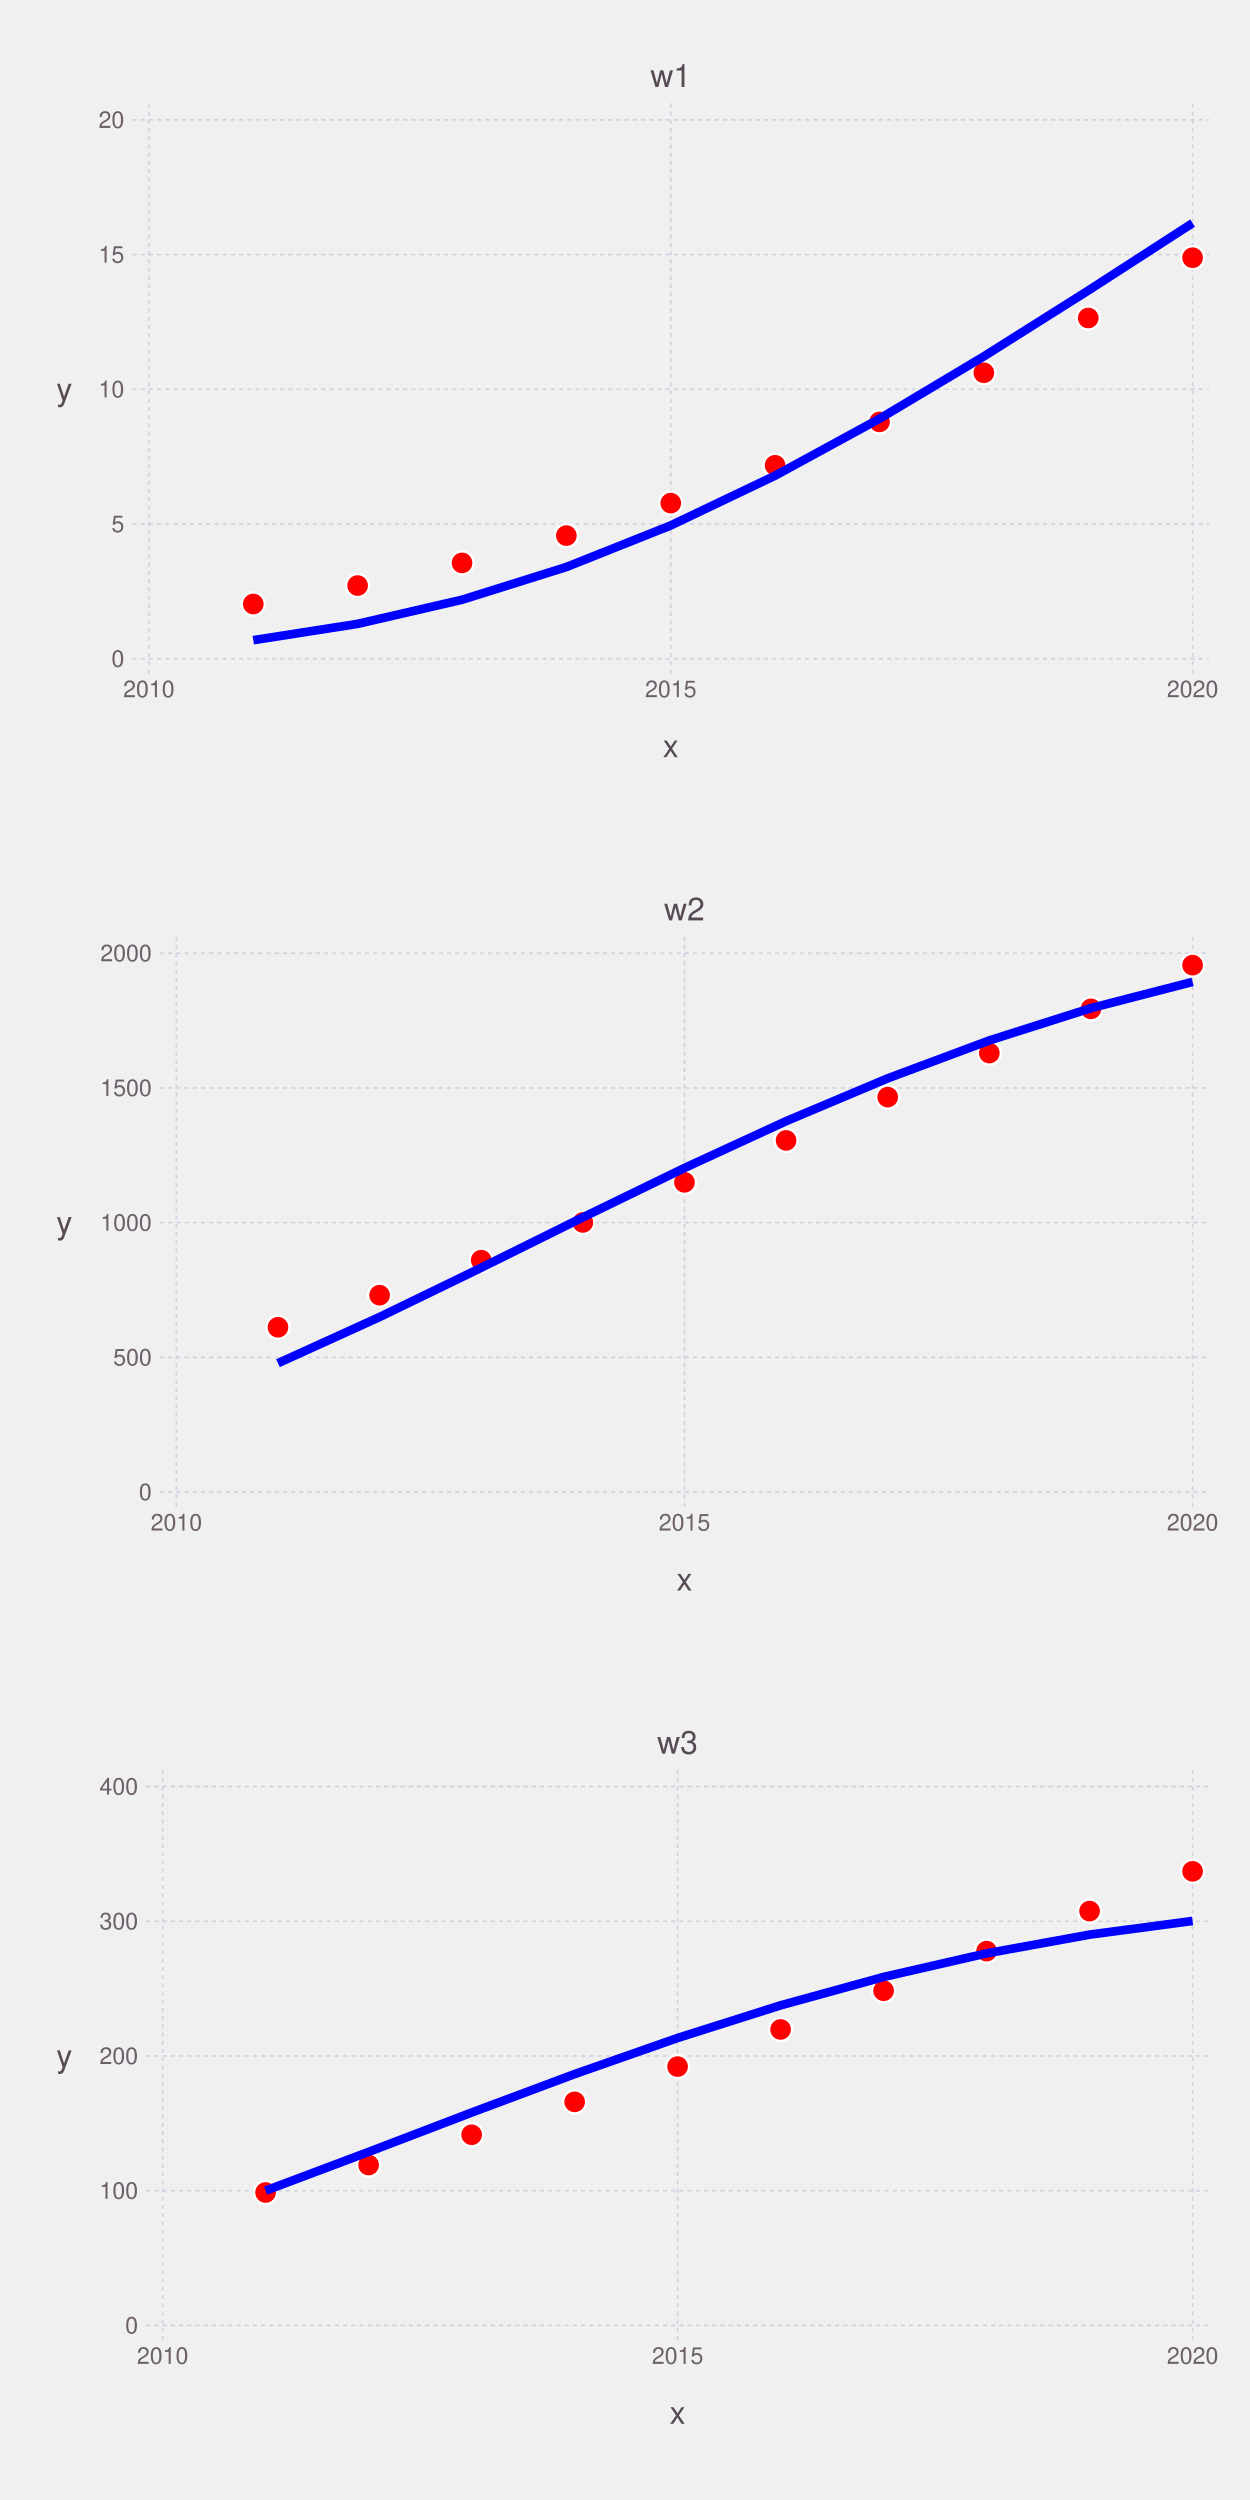
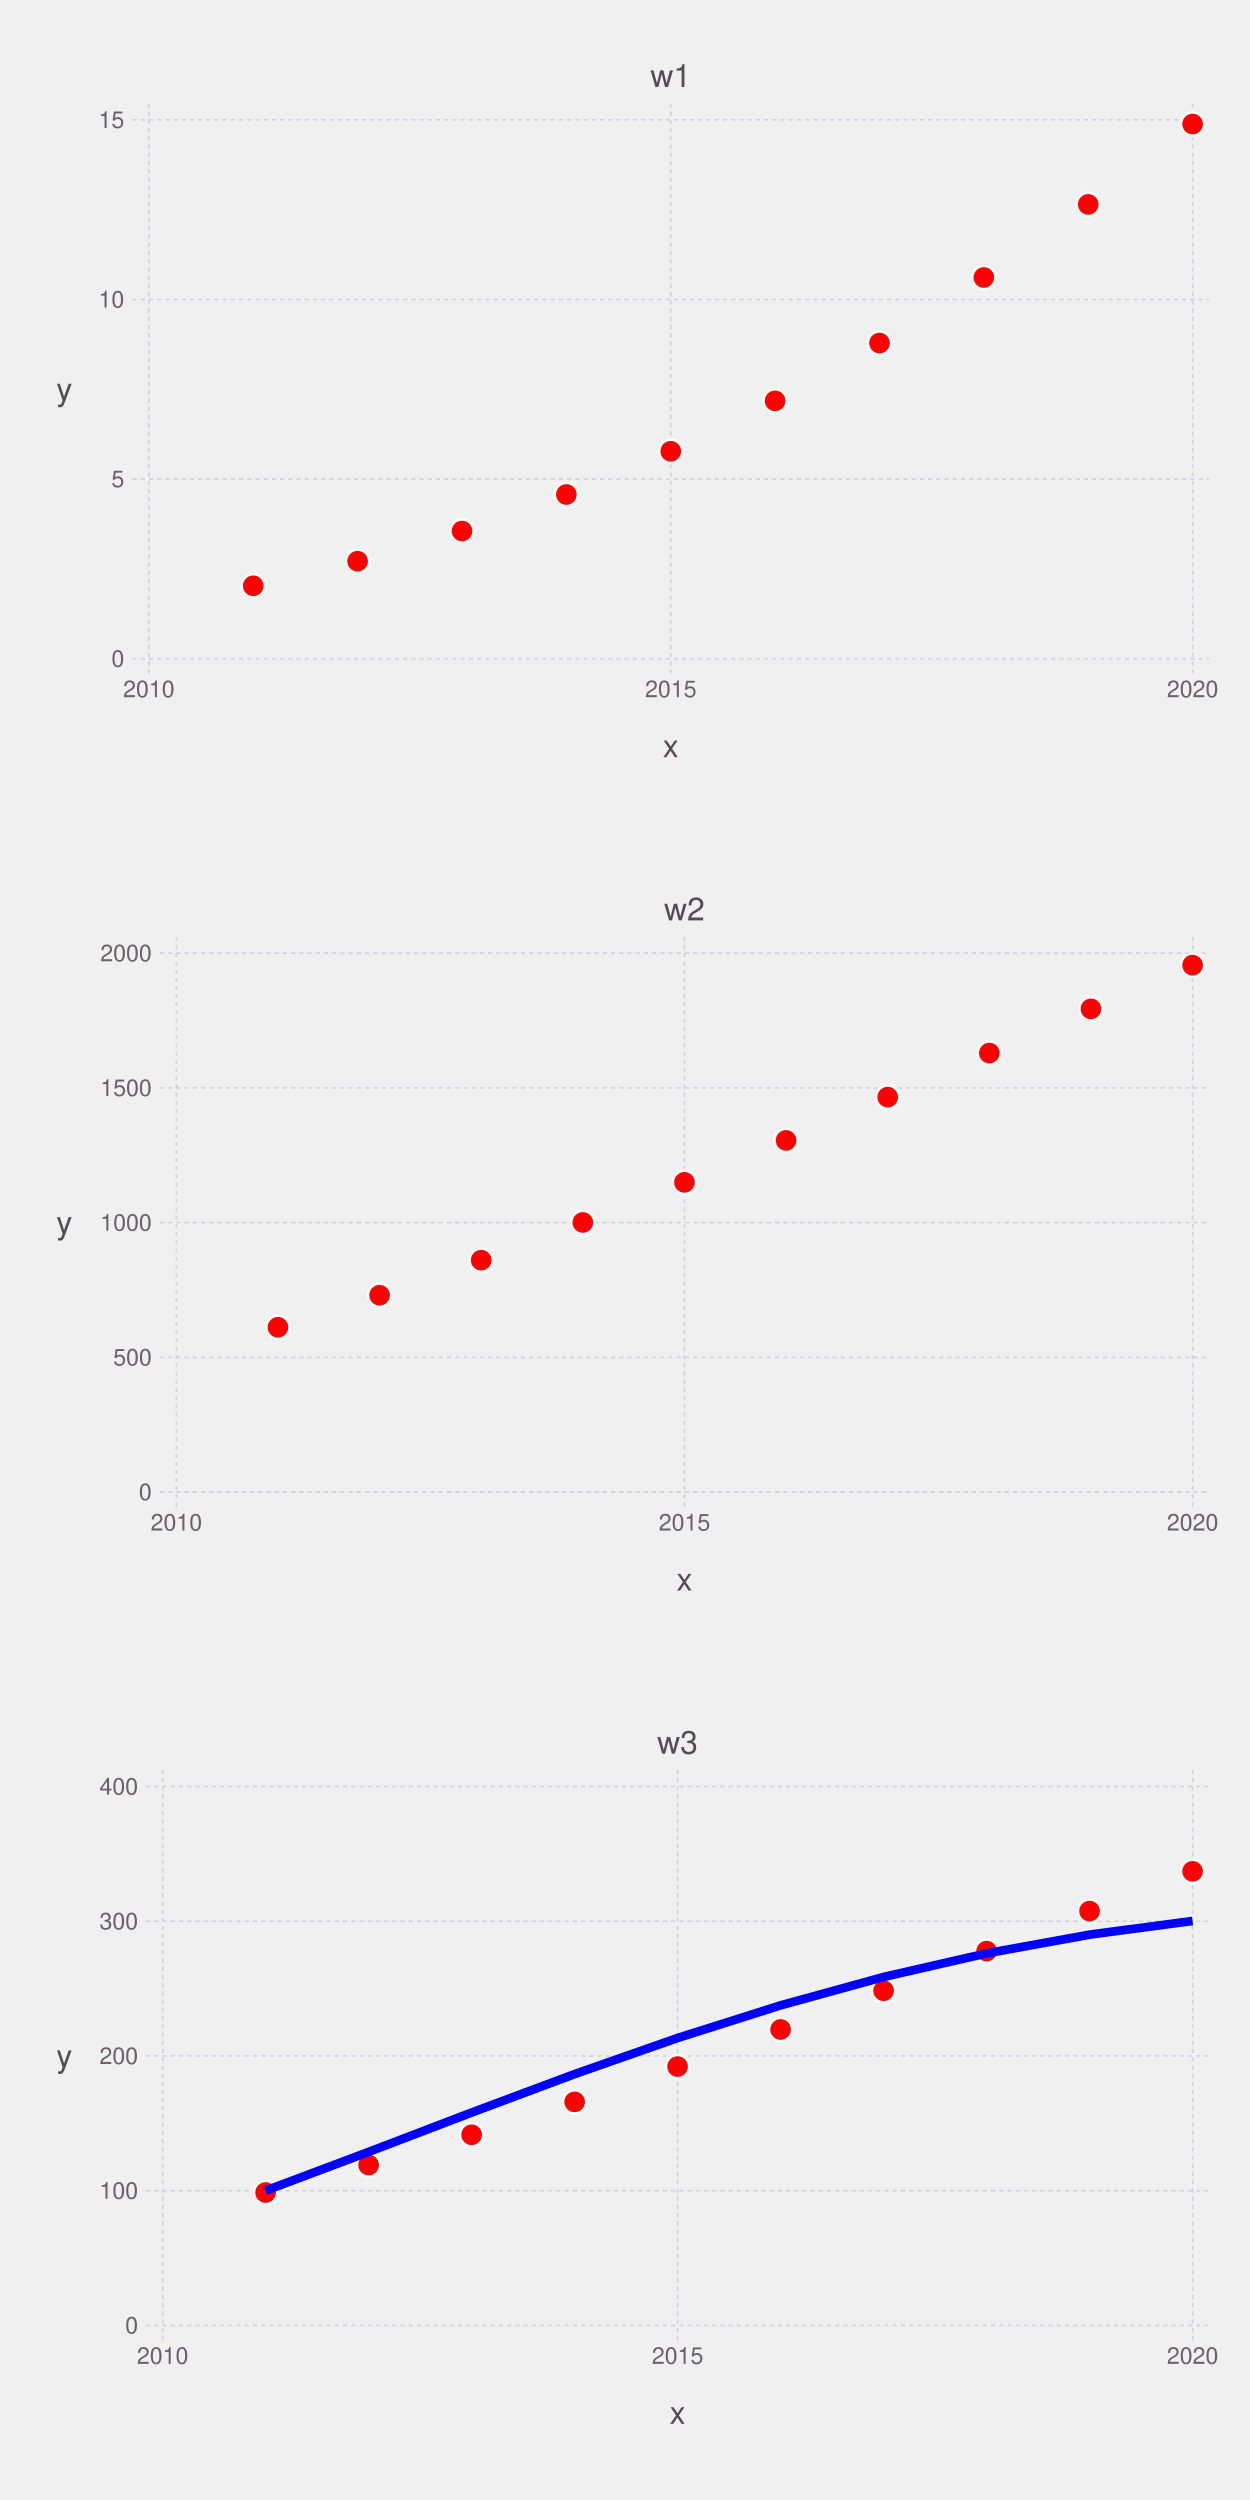
<svg xmlns="http://www.w3.org/2000/svg" xmlns:xlink="http://www.w3.org/1999/xlink" version="1.2" width="152.4mm" height="304.8mm" viewBox="0 0 152.4 304.8" stroke="none" fill="#000000" stroke-width="0.3" font-size="3.88">
-   <g class="plotroot xscalable yscalable" id="img-c5066367-1">
-     <g font-size="3.88" font-family="'PT Sans','Helvetica Neue','Helvetica',sans-serif" fill="#564A55" stroke="#000000" stroke-opacity="0.000" id="img-c5066367-2">
+   <g class="plotroot xscalable yscalable" id="img-4531bbf8-1">
+     <g font-size="3.88" font-family="'PT Sans','Helvetica Neue','Helvetica',sans-serif" fill="#564A55" stroke="#000000" stroke-opacity="0.000" id="img-4531bbf8-2">
      <text x="82.61" y="293.19" text-anchor="middle" dy="0.6em">x</text>
    </g>
-     <g class="guide xlabels" font-size="2.82" font-family="'PT Sans Caption','Helvetica Neue','Helvetica',sans-serif" fill="#6C606B" id="img-c5066367-3">
+     <g class="guide xlabels" font-size="2.82" font-family="'PT Sans Caption','Helvetica Neue','Helvetica',sans-serif" fill="#6C606B" id="img-4531bbf8-3">
      <text x="19.83" y="286.51" text-anchor="middle" dy="0.6em">2010</text>
      <text x="82.61" y="286.51" text-anchor="middle" dy="0.6em">2015</text>
      <text x="145.4" y="286.51" text-anchor="middle" dy="0.6em">2020</text>
    </g>
-     <g clip-path="url(#img-c5066367-4)">
-       <g id="img-c5066367-5">
-         <g pointer-events="visible" opacity="1" fill="#000000" fill-opacity="0.000" stroke="#000000" stroke-opacity="0.000" class="guide background" id="img-c5066367-6">
+     <g clip-path="url(#img-4531bbf8-4)">
+       <g id="img-4531bbf8-5">
+         <g pointer-events="visible" opacity="1" fill="#000000" fill-opacity="0.000" stroke="#000000" stroke-opacity="0.000" class="guide background" id="img-4531bbf8-6">
          <rect x="17.83" y="215.81" width="129.57" height="69.7" />
        </g>
-         <g class="guide ygridlines xfixed" stroke-dasharray="0.5,0.5" stroke-width="0.2" stroke="#D0D0E0" id="img-c5066367-7">
+         <g class="guide ygridlines xfixed" stroke-dasharray="0.5,0.5" stroke-width="0.2" stroke="#D0D0E0" id="img-4531bbf8-7">
          <path fill="none" d="M17.83,283.51 L 147.4 283.51" />
          <path fill="none" d="M17.83,267.09 L 147.4 267.09" />
          <path fill="none" d="M17.83,250.66 L 147.4 250.66" />
          <path fill="none" d="M17.83,234.24 L 147.4 234.24" />
          <path fill="none" d="M17.83,217.81 L 147.4 217.81" />
        </g>
-         <g class="guide xgridlines yfixed" stroke-dasharray="0.5,0.5" stroke-width="0.2" stroke="#D0D0E0" id="img-c5066367-8">
+         <g class="guide xgridlines yfixed" stroke-dasharray="0.5,0.5" stroke-width="0.2" stroke="#D0D0E0" id="img-4531bbf8-8">
          <path fill="none" d="M19.83,215.81 L 19.83 285.51" />
          <path fill="none" d="M82.61,215.81 L 82.61 285.51" />
          <path fill="none" d="M145.4,215.81 L 145.4 285.51" />
        </g>
-         <g class="plotpanel" id="img-c5066367-9">
-           <g class="geometry" id="img-c5066367-10">
-             <g class="color_RGBA{Float32}(1.0f0,0.0f0,0.0f0,1.0f0)" stroke="#FFFFFF" stroke-width="0.3" fill="#FF0000" id="img-c5066367-11">
-               <use xlink:href="#img-c5066367-12" x="32.38" y="267.31" />
-               <use xlink:href="#img-c5066367-12" x="44.94" y="263.96" />
-               <use xlink:href="#img-c5066367-12" x="57.5" y="260.27" />
-               <use xlink:href="#img-c5066367-12" x="70.06" y="256.26" />
-               <use xlink:href="#img-c5066367-12" x="82.61" y="251.96" />
-               <use xlink:href="#img-c5066367-12" x="95.17" y="247.43" />
-               <use xlink:href="#img-c5066367-12" x="107.73" y="242.71" />
-               <use xlink:href="#img-c5066367-12" x="120.29" y="237.88" />
-               <use xlink:href="#img-c5066367-12" x="132.84" y="233" />
-               <use xlink:href="#img-c5066367-12" x="145.4" y="228.15" />
+         <g class="plotpanel" id="img-4531bbf8-9">
+           <g class="geometry" id="img-4531bbf8-10">
+             <g class="color_RGBA{Float32}(1.0f0,0.0f0,0.0f0,1.0f0)" stroke="#FFFFFF" stroke-width="0.3" fill="#FF0000" id="img-4531bbf8-11">
+               <use xlink:href="#img-4531bbf8-12" x="32.38" y="267.31" />
+               <use xlink:href="#img-4531bbf8-12" x="44.94" y="263.96" />
+               <use xlink:href="#img-4531bbf8-12" x="57.5" y="260.27" />
+               <use xlink:href="#img-4531bbf8-12" x="70.06" y="256.26" />
+               <use xlink:href="#img-4531bbf8-12" x="82.61" y="251.96" />
+               <use xlink:href="#img-4531bbf8-12" x="95.17" y="247.43" />
+               <use xlink:href="#img-4531bbf8-12" x="107.73" y="242.71" />
+               <use xlink:href="#img-4531bbf8-12" x="120.29" y="237.88" />
+               <use xlink:href="#img-4531bbf8-12" x="132.84" y="233" />
+               <use xlink:href="#img-4531bbf8-12" x="145.4" y="228.15" />
            </g>
          </g>
-           <g stroke-width="1.06" fill="#000000" fill-opacity="0.000" class="geometry" stroke-dasharray="none" stroke="#0000FF" id="img-c5066367-13">
+           <g stroke-width="1.06" fill="#000000" fill-opacity="0.000" class="geometry" stroke-dasharray="none" stroke="#0000FF" id="img-4531bbf8-13">
            <path fill="none" d="M32.38,267.08 L 44.94 262.36 57.5 257.56 70.06 252.87 82.61 248.47 95.17 244.49 107.73 241.03 120.29 238.15 132.84 235.87 145.4 234.2" />
          </g>
        </g>
      </g>
    </g>
-     <g class="guide ylabels" font-size="2.82" font-family="'PT Sans Caption','Helvetica Neue','Helvetica',sans-serif" fill="#6C606B" id="img-c5066367-14">
+     <g class="guide ylabels" font-size="2.82" font-family="'PT Sans Caption','Helvetica Neue','Helvetica',sans-serif" fill="#6C606B" id="img-4531bbf8-14">
      <text x="16.83" y="283.51" text-anchor="end" dy="0.35em">0</text>
      <text x="16.83" y="267.09" text-anchor="end" dy="0.35em">100</text>
      <text x="16.83" y="250.66" text-anchor="end" dy="0.35em">200</text>
      <text x="16.83" y="234.24" text-anchor="end" dy="0.35em">300</text>
      <text x="16.83" y="217.81" text-anchor="end" dy="0.35em">400</text>
    </g>
-     <g font-size="3.88" font-family="'PT Sans','Helvetica Neue','Helvetica',sans-serif" fill="#564A55" stroke="#000000" stroke-opacity="0.000" id="img-c5066367-15">
+     <g font-size="3.88" font-family="'PT Sans','Helvetica Neue','Helvetica',sans-serif" fill="#564A55" stroke="#000000" stroke-opacity="0.000" id="img-4531bbf8-15">
      <text x="8.81" y="250.66" text-anchor="end" dy="0.35em">y</text>
    </g>
-     <g font-size="3.88" font-family="'PT Sans','Helvetica Neue','Helvetica',sans-serif" fill="#564A55" stroke="#000000" stroke-opacity="0.000" id="img-c5066367-16">
+     <g font-size="3.88" font-family="'PT Sans','Helvetica Neue','Helvetica',sans-serif" fill="#564A55" stroke="#000000" stroke-opacity="0.000" id="img-4531bbf8-16">
      <text x="82.61" y="213.81" text-anchor="middle">w3</text>
    </g>
  </g>
-   <g class="plotroot xscalable yscalable" id="img-c5066367-17">
-     <g font-size="3.88" font-family="'PT Sans','Helvetica Neue','Helvetica',sans-serif" fill="#564A55" stroke="#000000" stroke-opacity="0.000" id="img-c5066367-18">
+   <g class="plotroot xscalable yscalable" id="img-4531bbf8-17">
+     <g font-size="3.88" font-family="'PT Sans','Helvetica Neue','Helvetica',sans-serif" fill="#564A55" stroke="#000000" stroke-opacity="0.000" id="img-4531bbf8-18">
      <text x="83.45" y="191.59" text-anchor="middle" dy="0.6em">x</text>
    </g>
-     <g class="guide xlabels" font-size="2.82" font-family="'PT Sans Caption','Helvetica Neue','Helvetica',sans-serif" fill="#6C606B" id="img-c5066367-19">
+     <g class="guide xlabels" font-size="2.82" font-family="'PT Sans Caption','Helvetica Neue','Helvetica',sans-serif" fill="#6C606B" id="img-4531bbf8-19">
      <text x="21.5" y="184.91" text-anchor="middle" dy="0.6em">2010</text>
      <text x="83.45" y="184.91" text-anchor="middle" dy="0.6em">2015</text>
      <text x="145.4" y="184.91" text-anchor="middle" dy="0.6em">2020</text>
    </g>
-     <g clip-path="url(#img-c5066367-20)">
-       <g id="img-c5066367-21">
-         <g pointer-events="visible" opacity="1" fill="#000000" fill-opacity="0.000" stroke="#000000" stroke-opacity="0.000" class="guide background" id="img-c5066367-22">
+     <g clip-path="url(#img-4531bbf8-20)">
+       <g id="img-4531bbf8-21">
+         <g pointer-events="visible" opacity="1" fill="#000000" fill-opacity="0.000" stroke="#000000" stroke-opacity="0.000" class="guide background" id="img-4531bbf8-22">
          <rect x="19.5" y="114.21" width="127.9" height="69.7" />
        </g>
-         <g class="guide ygridlines xfixed" stroke-dasharray="0.5,0.5" stroke-width="0.2" stroke="#D0D0E0" id="img-c5066367-23">
+         <g class="guide ygridlines xfixed" stroke-dasharray="0.5,0.5" stroke-width="0.2" stroke="#D0D0E0" id="img-4531bbf8-23">
          <path fill="none" d="M19.5,181.91 L 147.4 181.91" />
          <path fill="none" d="M19.5,165.49 L 147.4 165.49" />
          <path fill="none" d="M19.5,149.06 L 147.4 149.06" />
          <path fill="none" d="M19.5,132.64 L 147.4 132.64" />
          <path fill="none" d="M19.5,116.21 L 147.4 116.21" />
        </g>
-         <g class="guide xgridlines yfixed" stroke-dasharray="0.5,0.5" stroke-width="0.2" stroke="#D0D0E0" id="img-c5066367-24">
+         <g class="guide xgridlines yfixed" stroke-dasharray="0.5,0.5" stroke-width="0.2" stroke="#D0D0E0" id="img-4531bbf8-24">
          <path fill="none" d="M21.5,114.21 L 21.5 183.91" />
          <path fill="none" d="M83.45,114.21 L 83.45 183.91" />
          <path fill="none" d="M145.4,114.21 L 145.4 183.91" />
        </g>
-         <g class="plotpanel" id="img-c5066367-25">
-           <g class="geometry" id="img-c5066367-26">
-             <g class="color_RGBA{Float32}(1.0f0,0.0f0,0.0f0,1.0f0)" stroke="#FFFFFF" stroke-width="0.3" fill="#FF0000" id="img-c5066367-27">
-               <use xlink:href="#img-c5066367-28" x="33.89" y="161.82" />
-               <use xlink:href="#img-c5066367-28" x="46.28" y="157.91" />
-               <use xlink:href="#img-c5066367-28" x="58.67" y="153.64" />
-               <use xlink:href="#img-c5066367-28" x="71.06" y="149.04" />
-               <use xlink:href="#img-c5066367-28" x="83.45" y="144.15" />
-               <use xlink:href="#img-c5066367-28" x="95.84" y="139.04" />
-               <use xlink:href="#img-c5066367-28" x="108.23" y="133.76" />
-               <use xlink:href="#img-c5066367-28" x="120.62" y="128.39" />
-               <use xlink:href="#img-c5066367-28" x="133.01" y="123" />
-               <use xlink:href="#img-c5066367-28" x="145.4" y="117.67" />
+         <g class="plotpanel" id="img-4531bbf8-25">
+           <g class="geometry" id="img-4531bbf8-26">
+             <g class="color_RGBA{Float32}(1.0f0,0.0f0,0.0f0,1.0f0)" stroke="#FFFFFF" stroke-width="0.3" fill="#FF0000" id="img-4531bbf8-27">
+               <use xlink:href="#img-4531bbf8-28" x="33.89" y="161.82" />
+               <use xlink:href="#img-4531bbf8-28" x="46.28" y="157.91" />
+               <use xlink:href="#img-4531bbf8-28" x="58.67" y="153.64" />
+               <use xlink:href="#img-4531bbf8-28" x="71.06" y="149.04" />
+               <use xlink:href="#img-4531bbf8-28" x="83.45" y="144.15" />
+               <use xlink:href="#img-4531bbf8-28" x="95.84" y="139.04" />
+               <use xlink:href="#img-4531bbf8-28" x="108.23" y="133.76" />
+               <use xlink:href="#img-4531bbf8-28" x="120.62" y="128.39" />
+               <use xlink:href="#img-4531bbf8-28" x="133.01" y="123" />
+               <use xlink:href="#img-4531bbf8-28" x="145.4" y="117.67" />
            </g>
          </g>
-           <g stroke-width="1.06" fill="#000000" fill-opacity="0.000" class="geometry" stroke-dasharray="none" stroke="#0000FF" id="img-c5066367-29">
-             <path fill="none" d="M33.89,166.2 L 46.28 160.57 58.67 154.56 71.06 148.42 83.45 142.4 95.84 136.69 108.23 131.47 120.62 126.85 133.01 122.91 145.4 119.71" />
+           <g class="geometry" id="img-4531bbf8-29">
+             <g class="color_RGBA{Float32}(0.0f0,0.0f0,1.0f0,1.0f0)" stroke="#FFFFFF" stroke-width="0.3" fill="#0000FF" id="img-4531bbf8-30">
+         </g>
          </g>
        </g>
      </g>
    </g>
-     <g class="guide ylabels" font-size="2.82" font-family="'PT Sans Caption','Helvetica Neue','Helvetica',sans-serif" fill="#6C606B" id="img-c5066367-30">
+     <g class="guide ylabels" font-size="2.82" font-family="'PT Sans Caption','Helvetica Neue','Helvetica',sans-serif" fill="#6C606B" id="img-4531bbf8-31">
      <text x="18.5" y="181.91" text-anchor="end" dy="0.35em">0</text>
      <text x="18.5" y="165.49" text-anchor="end" dy="0.35em">500</text>
      <text x="18.5" y="149.06" text-anchor="end" dy="0.35em">1000</text>
      <text x="18.5" y="132.64" text-anchor="end" dy="0.35em">1500</text>
      <text x="18.5" y="116.21" text-anchor="end" dy="0.35em">2000</text>
    </g>
-     <g font-size="3.88" font-family="'PT Sans','Helvetica Neue','Helvetica',sans-serif" fill="#564A55" stroke="#000000" stroke-opacity="0.000" id="img-c5066367-31">
+     <g font-size="3.88" font-family="'PT Sans','Helvetica Neue','Helvetica',sans-serif" fill="#564A55" stroke="#000000" stroke-opacity="0.000" id="img-4531bbf8-32">
      <text x="8.81" y="149.06" text-anchor="end" dy="0.35em">y</text>
    </g>
-     <g font-size="3.88" font-family="'PT Sans','Helvetica Neue','Helvetica',sans-serif" fill="#564A55" stroke="#000000" stroke-opacity="0.000" id="img-c5066367-32">
+     <g font-size="3.88" font-family="'PT Sans','Helvetica Neue','Helvetica',sans-serif" fill="#564A55" stroke="#000000" stroke-opacity="0.000" id="img-4531bbf8-33">
      <text x="83.45" y="112.21" text-anchor="middle">w2</text>
    </g>
  </g>
-   <g class="plotroot xscalable yscalable" id="img-c5066367-33">
-     <g font-size="3.88" font-family="'PT Sans','Helvetica Neue','Helvetica',sans-serif" fill="#564A55" stroke="#000000" stroke-opacity="0.000" id="img-c5066367-34">
+   <g class="plotroot xscalable yscalable" id="img-4531bbf8-34">
+     <g font-size="3.88" font-family="'PT Sans','Helvetica Neue','Helvetica',sans-serif" fill="#564A55" stroke="#000000" stroke-opacity="0.000" id="img-4531bbf8-35">
      <text x="81.78" y="89.99" text-anchor="middle" dy="0.6em">x</text>
    </g>
-     <g class="guide xlabels" font-size="2.82" font-family="'PT Sans Caption','Helvetica Neue','Helvetica',sans-serif" fill="#6C606B" id="img-c5066367-35">
+     <g class="guide xlabels" font-size="2.82" font-family="'PT Sans Caption','Helvetica Neue','Helvetica',sans-serif" fill="#6C606B" id="img-4531bbf8-36">
      <text x="18.15" y="83.31" text-anchor="middle" dy="0.6em">2010</text>
      <text x="81.78" y="83.31" text-anchor="middle" dy="0.6em">2015</text>
      <text x="145.4" y="83.31" text-anchor="middle" dy="0.6em">2020</text>
    </g>
-     <g clip-path="url(#img-c5066367-36)">
-       <g id="img-c5066367-37">
-         <g pointer-events="visible" opacity="1" fill="#000000" fill-opacity="0.000" stroke="#000000" stroke-opacity="0.000" class="guide background" id="img-c5066367-38">
+     <g clip-path="url(#img-4531bbf8-37)">
+       <g id="img-4531bbf8-38">
+         <g pointer-events="visible" opacity="1" fill="#000000" fill-opacity="0.000" stroke="#000000" stroke-opacity="0.000" class="guide background" id="img-4531bbf8-39">
          <rect x="16.15" y="12.61" width="131.25" height="69.7" />
        </g>
-         <g class="guide ygridlines xfixed" stroke-dasharray="0.5,0.5" stroke-width="0.2" stroke="#D0D0E0" id="img-c5066367-39">
+         <g class="guide ygridlines xfixed" stroke-dasharray="0.5,0.5" stroke-width="0.2" stroke="#D0D0E0" id="img-4531bbf8-40">
          <path fill="none" d="M16.15,80.31 L 147.4 80.31" />
-           <path fill="none" d="M16.15,63.89 L 147.4 63.89" />
-           <path fill="none" d="M16.15,47.46 L 147.4 47.46" />
-           <path fill="none" d="M16.15,31.04 L 147.4 31.04" />
+           <path fill="none" d="M16.15,58.41 L 147.4 58.41" />
+           <path fill="none" d="M16.15,36.51 L 147.4 36.51" />
          <path fill="none" d="M16.15,14.61 L 147.4 14.61" />
        </g>
-         <g class="guide xgridlines yfixed" stroke-dasharray="0.5,0.5" stroke-width="0.2" stroke="#D0D0E0" id="img-c5066367-40">
+         <g class="guide xgridlines yfixed" stroke-dasharray="0.5,0.5" stroke-width="0.2" stroke="#D0D0E0" id="img-4531bbf8-41">
          <path fill="none" d="M18.15,12.61 L 18.15 82.31" />
          <path fill="none" d="M81.78,12.61 L 81.78 82.31" />
          <path fill="none" d="M145.4,12.61 L 145.4 82.31" />
        </g>
-         <g class="plotpanel" id="img-c5066367-41">
-           <g class="geometry" id="img-c5066367-42">
-             <g class="color_RGBA{Float32}(1.0f0,0.0f0,0.0f0,1.0f0)" stroke="#FFFFFF" stroke-width="0.3" fill="#FF0000" id="img-c5066367-43">
-               <use xlink:href="#img-c5066367-44" x="30.88" y="73.64" />
-               <use xlink:href="#img-c5066367-44" x="43.6" y="71.39" />
-               <use xlink:href="#img-c5066367-44" x="56.33" y="68.63" />
-               <use xlink:href="#img-c5066367-44" x="69.05" y="65.3" />
-               <use xlink:href="#img-c5066367-44" x="81.78" y="61.34" />
-               <use xlink:href="#img-c5066367-44" x="94.5" y="56.73" />
-               <use xlink:href="#img-c5066367-44" x="107.23" y="51.44" />
-               <use xlink:href="#img-c5066367-44" x="119.95" y="45.45" />
-               <use xlink:href="#img-c5066367-44" x="132.68" y="38.77" />
-               <use xlink:href="#img-c5066367-44" x="145.4" y="31.42" />
+         <g class="plotpanel" id="img-4531bbf8-42">
+           <g class="geometry" id="img-4531bbf8-43">
+             <g class="color_RGBA{Float32}(1.0f0,0.0f0,0.0f0,1.0f0)" stroke="#FFFFFF" stroke-width="0.3" fill="#FF0000" id="img-4531bbf8-44">
+               <use xlink:href="#img-4531bbf8-45" x="30.88" y="71.42" />
+               <use xlink:href="#img-4531bbf8-45" x="43.6" y="68.42" />
+               <use xlink:href="#img-4531bbf8-45" x="56.33" y="64.74" />
+               <use xlink:href="#img-4531bbf8-45" x="69.05" y="60.29" />
+               <use xlink:href="#img-4531bbf8-45" x="81.78" y="55.02" />
+               <use xlink:href="#img-4531bbf8-45" x="94.5" y="48.87" />
+               <use xlink:href="#img-4531bbf8-45" x="107.23" y="41.82" />
+               <use xlink:href="#img-4531bbf8-45" x="119.95" y="33.83" />
+               <use xlink:href="#img-4531bbf8-45" x="132.68" y="24.92" />
+               <use xlink:href="#img-4531bbf8-45" x="145.4" y="15.12" />
            </g>
          </g>
-           <g stroke-width="1.06" fill="#000000" fill-opacity="0.000" class="geometry" stroke-dasharray="none" stroke="#0000FF" id="img-c5066367-45">
-             <path fill="none" d="M30.88,78.05 L 43.6 76.06 56.33 73.12 69.05 69.13 81.78 64.06 94.5 57.99 107.23 51.05 119.95 43.45 132.68 35.42 145.4 27.2" />
+           <g class="geometry" id="img-4531bbf8-46">
+             <g class="color_RGBA{Float32}(0.0f0,0.0f0,1.0f0,1.0f0)" stroke="#FFFFFF" stroke-width="0.3" fill="#0000FF" id="img-4531bbf8-47">
+         </g>
          </g>
        </g>
      </g>
    </g>
-     <g class="guide ylabels" font-size="2.82" font-family="'PT Sans Caption','Helvetica Neue','Helvetica',sans-serif" fill="#6C606B" id="img-c5066367-46">
+     <g class="guide ylabels" font-size="2.82" font-family="'PT Sans Caption','Helvetica Neue','Helvetica',sans-serif" fill="#6C606B" id="img-4531bbf8-48">
      <text x="15.15" y="80.31" text-anchor="end" dy="0.35em">0</text>
-       <text x="15.15" y="63.89" text-anchor="end" dy="0.35em">5</text>
-       <text x="15.15" y="47.46" text-anchor="end" dy="0.35em">10</text>
-       <text x="15.15" y="31.04" text-anchor="end" dy="0.35em">15</text>
-       <text x="15.15" y="14.61" text-anchor="end" dy="0.35em">20</text>
-     </g>
-     <g font-size="3.88" font-family="'PT Sans','Helvetica Neue','Helvetica',sans-serif" fill="#564A55" stroke="#000000" stroke-opacity="0.000" id="img-c5066367-47">
+       <text x="15.15" y="58.41" text-anchor="end" dy="0.35em">5</text>
+       <text x="15.15" y="36.51" text-anchor="end" dy="0.35em">10</text>
+       <text x="15.15" y="14.61" text-anchor="end" dy="0.35em">15</text>
+     </g>
+     <g font-size="3.88" font-family="'PT Sans','Helvetica Neue','Helvetica',sans-serif" fill="#564A55" stroke="#000000" stroke-opacity="0.000" id="img-4531bbf8-49">
      <text x="8.81" y="47.46" text-anchor="end" dy="0.35em">y</text>
    </g>
-     <g font-size="3.88" font-family="'PT Sans','Helvetica Neue','Helvetica',sans-serif" fill="#564A55" stroke="#000000" stroke-opacity="0.000" id="img-c5066367-48">
+     <g font-size="3.88" font-family="'PT Sans','Helvetica Neue','Helvetica',sans-serif" fill="#564A55" stroke="#000000" stroke-opacity="0.000" id="img-4531bbf8-50">
      <text x="81.78" y="10.61" text-anchor="middle">w1</text>
    </g>
  </g>
  <defs>
-     <clipPath id="img-c5066367-20">
+     <clipPath id="img-4531bbf8-20">
      <path d="M19.5,114.21 L 147.4 114.21 147.4 183.91 19.5 183.91" />
    </clipPath>
-     <clipPath id="img-c5066367-36">
+     <clipPath id="img-4531bbf8-37">
      <path d="M16.15,12.61 L 147.4 12.61 147.4 82.31 16.15 82.31" />
    </clipPath>
-     <clipPath id="img-c5066367-4">
+     <clipPath id="img-4531bbf8-4">
      <path d="M17.83,215.81 L 147.4 215.81 147.4 285.51 17.83 285.51" />
    </clipPath>
-     <g id="img-c5066367-12">
+     <g id="img-4531bbf8-12">
      <circle cx="0" cy="0" r="1.41" />
    </g>
-     <g id="img-c5066367-28">
+     <g id="img-4531bbf8-28">
      <circle cx="0" cy="0" r="1.41" />
    </g>
-     <g id="img-c5066367-44">
+     <g id="img-4531bbf8-45">
      <circle cx="0" cy="0" r="1.41" />
    </g>
  </defs>
</svg>
